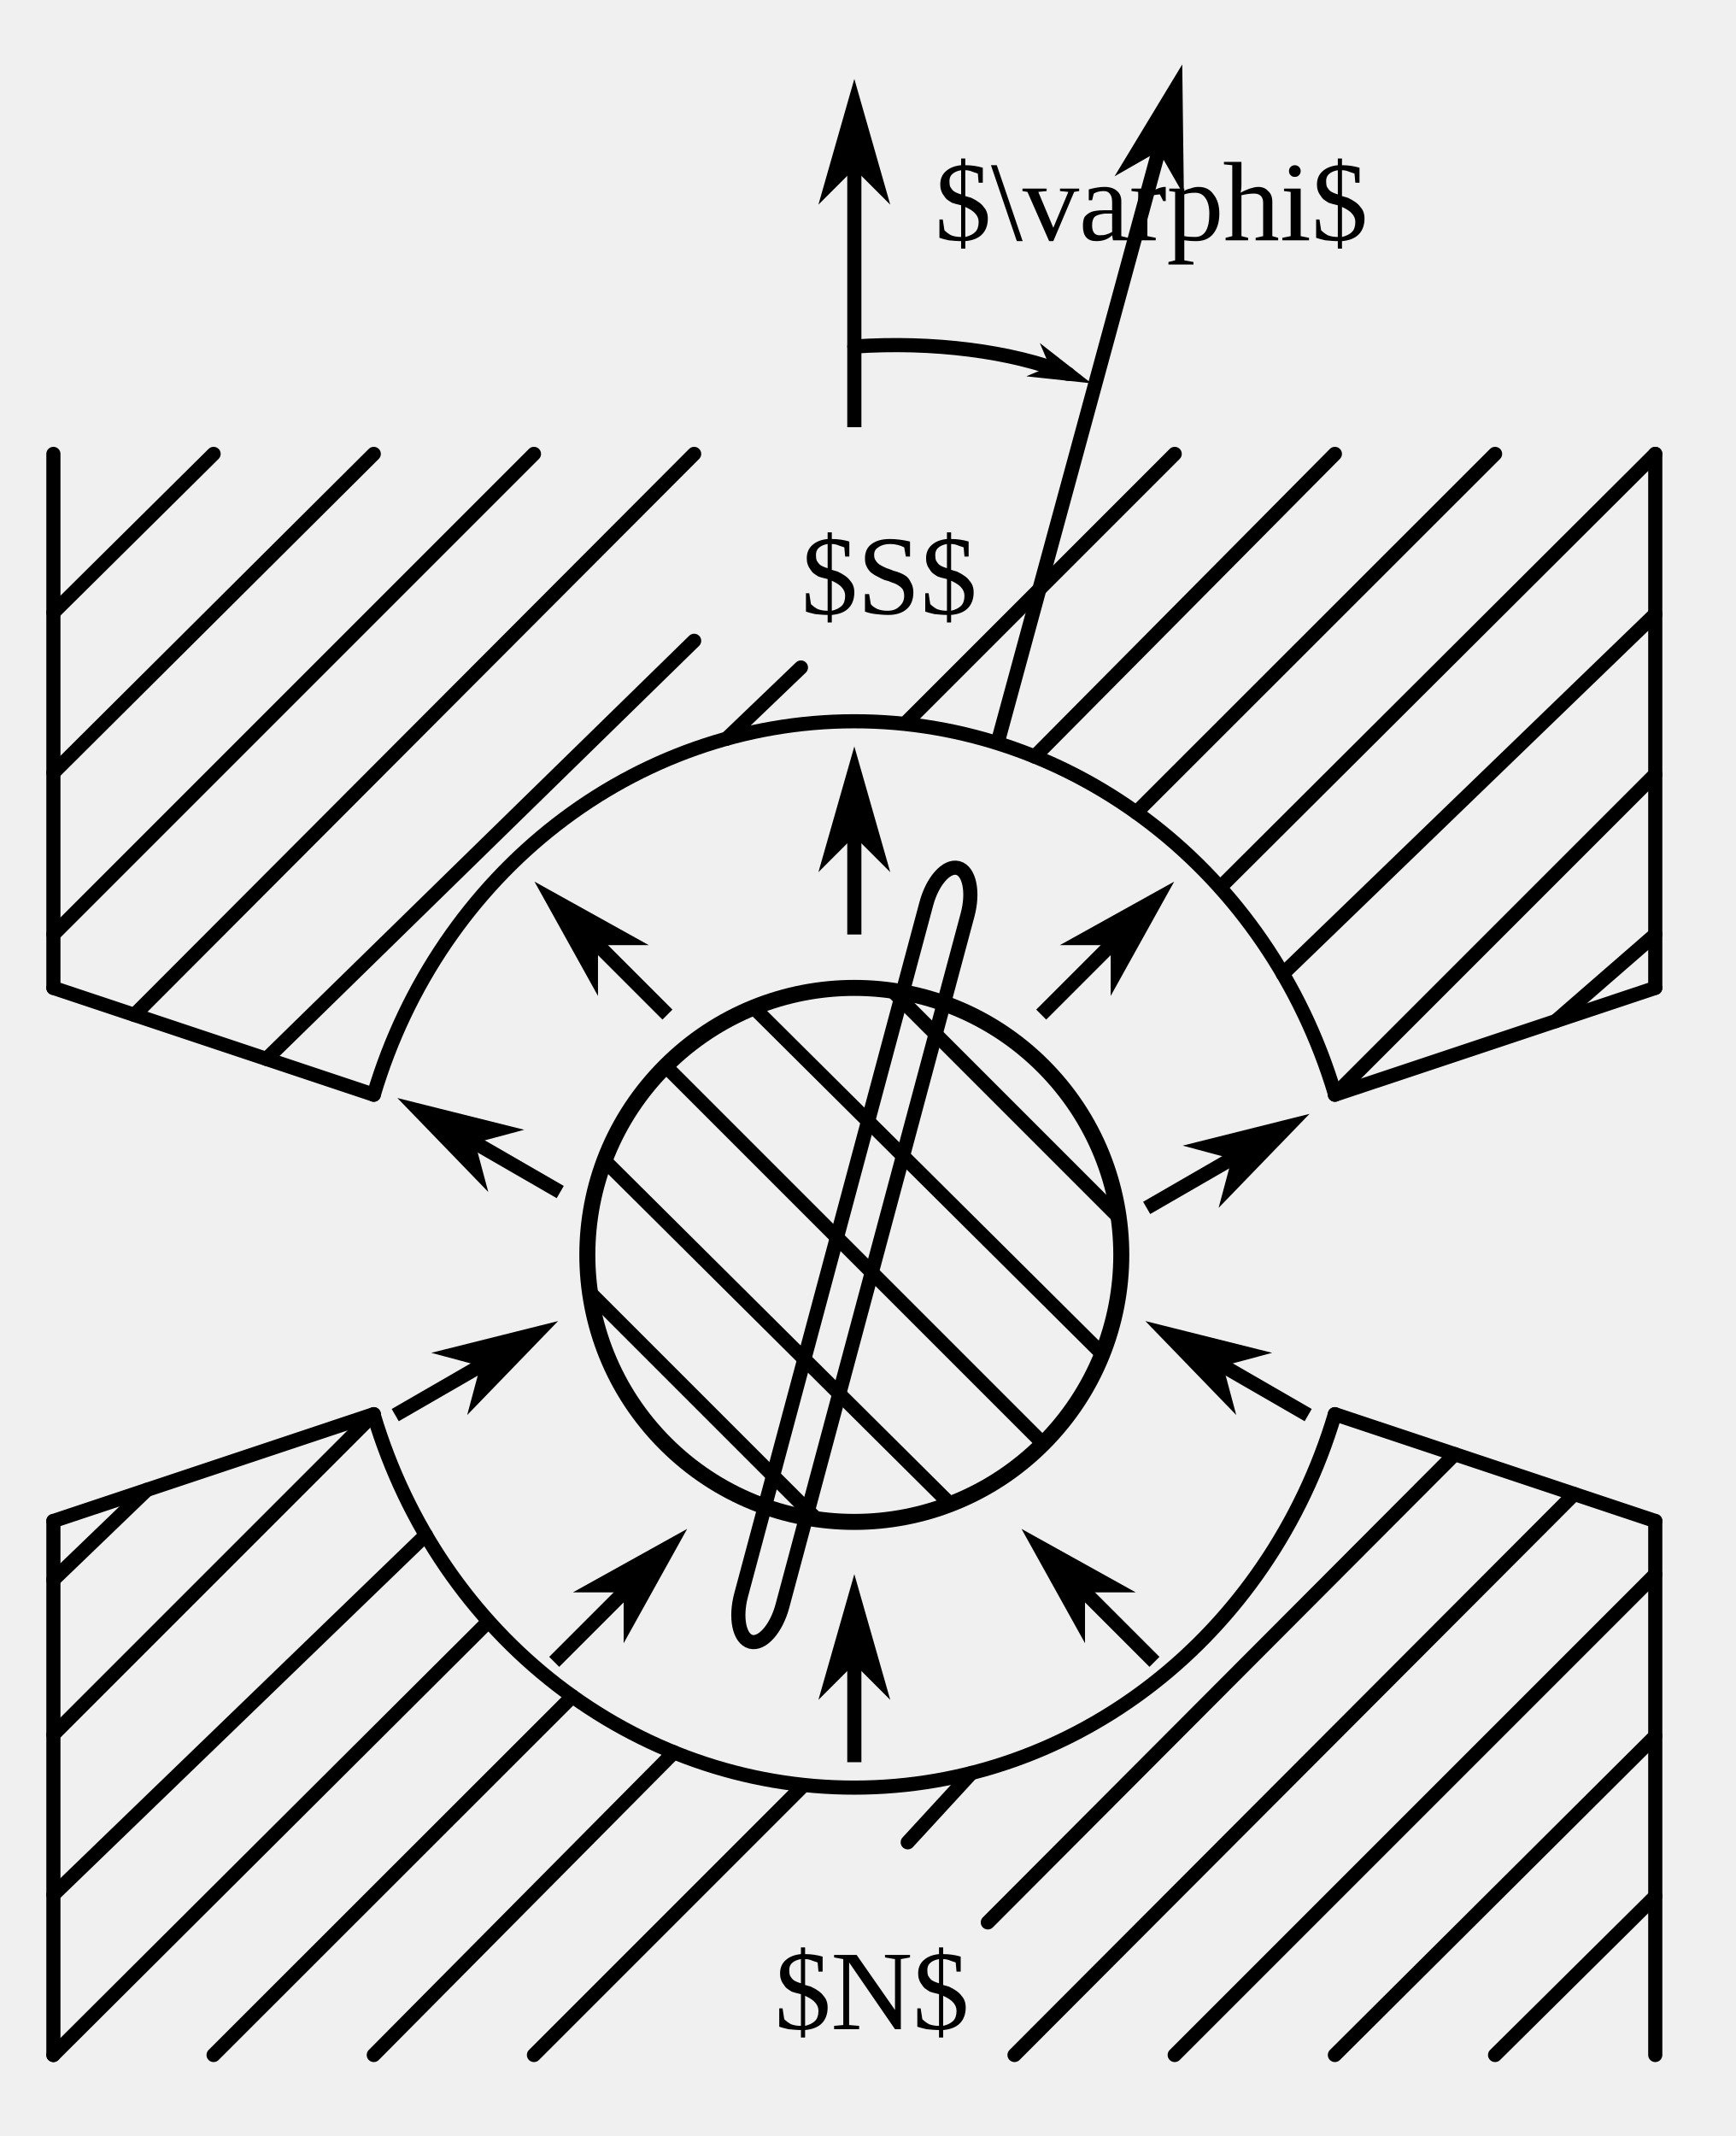
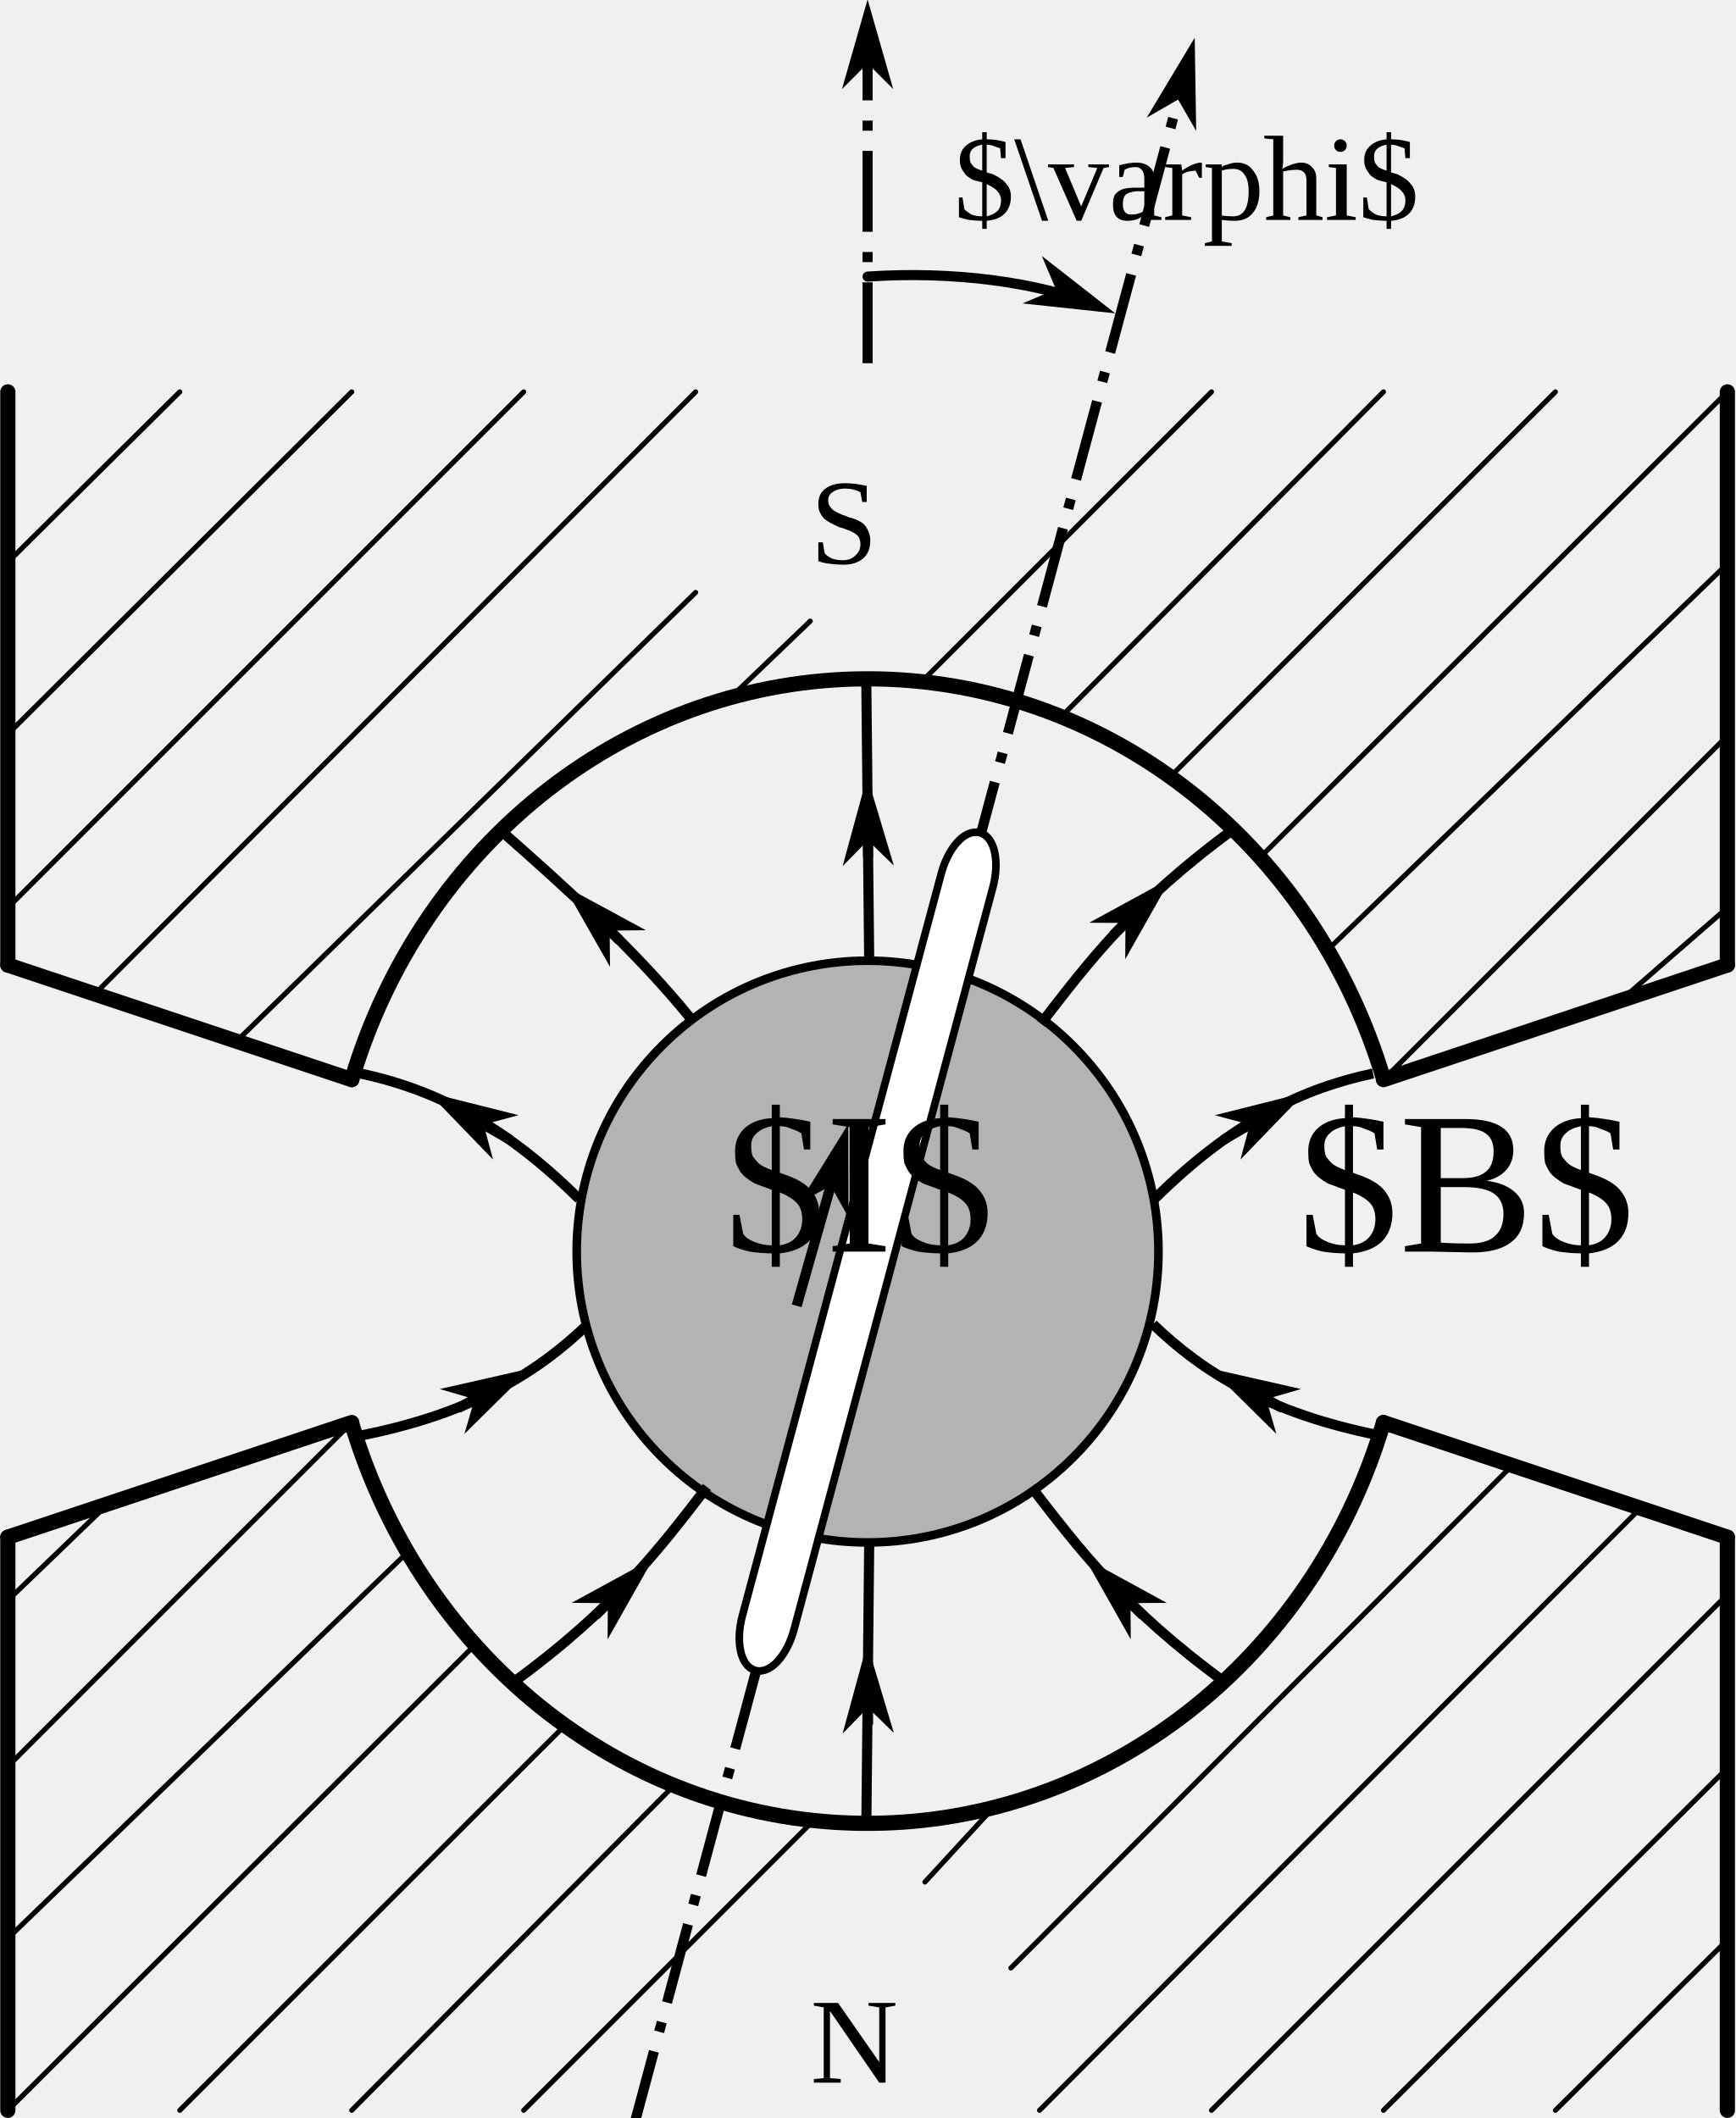
- <svg xmlns="http://www.w3.org/2000/svg" width="3.25cm" height="4cm" viewBox="0 0 32.5 40" version="1.1" id="svg987">
+ <svg xmlns="http://www.w3.org/2000/svg" width="3.027cm" height="3.695cm" viewBox="0 0 30.268 36.954" version="1.1" id="svg987">
  <defs id="defs981">
+     <marker orient="auto" refY="0" refX="0" id="marker10863" style="overflow:visible">
+       <path id="path10865" d="M 0,0 5,-5 -12.5,0 5,5 Z" style="fill:#000000;fill-opacity:1;fill-rule:evenodd;stroke:#000000;stroke-width:1pt;stroke-opacity:1" transform="matrix(-0.4,0,0,-0.4,-4,0)" />
+     </marker>
+     <marker style="overflow:visible" id="marker10231" refX="0" refY="0" orient="auto">
+       <path transform="matrix(-0.4,0,0,-0.4,-4,0)" style="fill:#000000;fill-opacity:1;fill-rule:evenodd;stroke:#000000;stroke-width:1pt;stroke-opacity:1" d="M 0,0 5,-5 -12.5,0 5,5 Z" id="path10233" />
+     </marker>
+     <marker style="overflow:visible" id="marker9821" refX="0" refY="0" orient="auto">
+       <path transform="matrix(-0.4,0,0,-0.4,-4,0)" style="fill:#000000;fill-opacity:1;fill-rule:evenodd;stroke:#000000;stroke-width:1pt;stroke-opacity:1" d="M 0,0 5,-5 -12.5,0 5,5 Z" id="path9823" />
+     </marker>
+     <marker style="overflow:visible" id="marker9477" refX="0" refY="0" orient="auto">
+       <path transform="matrix(-0.4,0,0,-0.4,-4,0)" style="fill:#000000;fill-opacity:1;fill-rule:evenodd;stroke:#000000;stroke-width:1pt;stroke-opacity:1" d="M 0,0 5,-5 -12.5,0 5,5 Z" id="path9479" />
+     </marker>
+     <marker style="overflow:visible" id="marker9217" refX="0" refY="0" orient="auto">
+       <path transform="matrix(-0.4,0,0,-0.4,-4,0)" style="fill:#000000;fill-opacity:1;fill-rule:evenodd;stroke:#000000;stroke-width:1pt;stroke-opacity:1" d="M 0,0 5,-5 -12.5,0 5,5 Z" id="path9219" />
+     </marker>
+     <marker style="overflow:visible" id="marker8639" refX="0" refY="0" orient="auto">
+       <path transform="matrix(-0.4,0,0,-0.4,-4,0)" style="fill:#000000;fill-opacity:1;fill-rule:evenodd;stroke:#000000;stroke-width:1pt;stroke-opacity:1" d="M 0,0 5,-5 -12.5,0 5,5 Z" id="path8641" />
+     </marker>
+     <marker style="overflow:visible" id="marker5299" refX="0" refY="0" orient="auto">
+       <path transform="matrix(-0.4,0,0,-0.4,-4,0)" style="fill:#000000;fill-opacity:1;fill-rule:evenodd;stroke:#000000;stroke-width:1pt;stroke-opacity:1" d="M 0,0 5,-5 -12.5,0 5,5 Z" id="path5301" />
+     </marker>
+     <marker style="overflow:visible" id="marker4809" refX="0" refY="0" orient="auto">
+       <path transform="matrix(-0.4,0,0,-0.4,-4,0)" style="fill:#000000;fill-opacity:1;fill-rule:evenodd;stroke:#000000;stroke-width:1pt;stroke-opacity:1" d="M 0,0 5,-5 -12.5,0 5,5 Z" id="path4811" />
+     </marker>
    <marker orient="auto" refY="0" refX="0" id="Arrow1Send" style="overflow:visible">
      <path id="path3072" d="M 0,0 5,-5 -12.5,0 5,5 Z" style="fill:#000000;fill-opacity:1;fill-rule:evenodd;stroke:#000000;stroke-width:1pt;stroke-opacity:1" transform="matrix(-0.2,0,0,-0.2,-1.2,0)" />
    </marker>
    <marker orient="auto" refY="0" refX="0" id="marker8004" style="overflow:visible">
      <path id="path8002" d="M 0,0 5,-5 -12.5,0 5,5 Z" style="fill:#000000;fill-opacity:1;fill-rule:evenodd;stroke:#000000;stroke-width:1pt;stroke-opacity:1" transform="matrix(-0.4,0,0,-0.4,-4,0)" />
    </marker>
    <marker style="overflow:visible" id="marker7270" refX="0" refY="0" orient="auto">
      <path transform="matrix(-0.4,0,0,-0.4,-4,0)" style="fill:#000000;fill-opacity:1;fill-rule:evenodd;stroke:#000000;stroke-width:1pt;stroke-opacity:1" d="M 0,0 5,-5 -12.5,0 5,5 Z" id="path7268" />
    </marker>
    <marker style="overflow:visible" id="marker7176" refX="0" refY="0" orient="auto">
      <path transform="matrix(-0.4,0,0,-0.4,-4,0)" style="fill:#000000;fill-opacity:1;fill-rule:evenodd;stroke:#000000;stroke-width:1pt;stroke-opacity:1" d="M 0,0 5,-5 -12.5,0 5,5 Z" id="path7174" />
    </marker>
    <marker orient="auto" refY="0" refX="0" id="Arrow1Mend" style="overflow:visible">
      <path id="path3066" d="M 0,0 5,-5 -12.5,0 5,5 Z" style="fill:#000000;fill-opacity:1;fill-rule:evenodd;stroke:#000000;stroke-width:1pt;stroke-opacity:1" transform="matrix(-0.4,0,0,-0.4,-4,0)" />
    </marker>
    <marker orient="auto" refY="0" refX="0" id="Arrow1Lstart" style="overflow:visible">
      <path id="path3057" d="M 0,0 5,-5 -12.5,0 5,5 Z" style="fill-rule:evenodd;stroke:#000000;stroke-width:1pt" transform="matrix(0.8,0,0,0.8,10,0)" />
    </marker>
    <marker orient="auto" refY="0" refX="0" id="Arrow1Mend-1" style="overflow:visible">
      <path id="path3066-5" d="M 0,0 5,-5 -12.5,0 5,5 Z" style="fill:#000000;fill-opacity:1;fill-rule:evenodd;stroke:#000000;stroke-width:1pt;stroke-opacity:1" transform="matrix(-0.4,0,0,-0.4,-4,0)" />
    </marker>
    <marker orient="auto" refY="0" refX="0" id="Arrow1Mend-5" style="overflow:visible">
      <path id="path3066-1" d="M 0,0 5,-5 -12.5,0 5,5 Z" style="fill:#000000;fill-opacity:1;fill-rule:evenodd;stroke:#000000;stroke-width:1pt;stroke-opacity:1" transform="matrix(-0.4,0,0,-0.4,-4,0)" />
    </marker>
    <marker orient="auto" refY="0" refX="0" id="Arrow1Mend-5-6" style="overflow:visible">
      <path id="path3066-1-8" d="M 0,0 5,-5 -12.5,0 5,5 Z" style="fill:#000000;fill-opacity:1;fill-rule:evenodd;stroke:#000000;stroke-width:1pt;stroke-opacity:1" transform="matrix(-0.4,0,0,-0.4,-4,0)" />
    </marker>
    <marker orient="auto" refY="0" refX="0" id="Arrow1Mend-1-5" style="overflow:visible">
      <path id="path3066-5-5" d="M 0,0 5,-5 -12.5,0 5,5 Z" style="fill:#000000;fill-opacity:1;fill-rule:evenodd;stroke:#000000;stroke-width:1pt;stroke-opacity:1" transform="matrix(-0.4,0,0,-0.4,-4,0)" />
    </marker>
    <marker orient="auto" refY="0" refX="0" id="Arrow1Mend-8" style="overflow:visible">
      <path id="path3066-0" d="M 0,0 5,-5 -12.5,0 5,5 Z" style="fill:#000000;fill-opacity:1;fill-rule:evenodd;stroke:#000000;stroke-width:1pt;stroke-opacity:1" transform="matrix(-0.4,0,0,-0.4,-4,0)" />
    </marker>
    <marker orient="auto" refY="0" refX="0" id="Arrow1Mend-5-6-1" style="overflow:visible">
      <path id="path3066-1-8-7" d="M 0,0 5,-5 -12.5,0 5,5 Z" style="fill:#000000;fill-opacity:1;fill-rule:evenodd;stroke:#000000;stroke-width:1pt;stroke-opacity:1" transform="matrix(-0.4,0,0,-0.4,-4,0)" />
    </marker>
    <marker orient="auto" refY="0" refX="0" id="Arrow1Mend-5-0" style="overflow:visible">
      <path id="path3066-1-7" d="M 0,0 5,-5 -12.5,0 5,5 Z" style="fill:#000000;fill-opacity:1;fill-rule:evenodd;stroke:#000000;stroke-width:1pt;stroke-opacity:1" transform="matrix(-0.4,0,0,-0.4,-4,0)" />
    </marker>
    <marker orient="auto" refY="0" refX="0" id="Arrow1Mend-1-5-6" style="overflow:visible">
      <path id="path3066-5-5-0" d="M 0,0 5,-5 -12.5,0 5,5 Z" style="fill:#000000;fill-opacity:1;fill-rule:evenodd;stroke:#000000;stroke-width:1pt;stroke-opacity:1" transform="matrix(-0.4,0,0,-0.4,-4,0)" />
    </marker>
    <marker orient="auto" refY="0" refX="0" id="Arrow1Mend-1-3" style="overflow:visible">
      <path id="path3066-5-4" d="M 0,0 5,-5 -12.5,0 5,5 Z" style="fill:#000000;fill-opacity:1;fill-rule:evenodd;stroke:#000000;stroke-width:1pt;stroke-opacity:1" transform="matrix(-0.4,0,0,-0.4,-4,0)" />
    </marker>
  </defs>
-   <g id="layer1" transform="translate(0,-257)">
-     <circle style="opacity:1;fill:none;fill-opacity:1;fill-rule:nonzero;stroke:#000000;stroke-width:0.3;stroke-linecap:round;stroke-linejoin:round;stroke-miterlimit:4;stroke-dasharray:none;stroke-dashoffset:0;stroke-opacity:1;paint-order:markers stroke fill" id="path1534" cx="-187.03" cy="209.657" r="5" transform="rotate(-45)" />
-     <path style="fill:none;stroke:#000000;stroke-width:0.265px;stroke-linecap:butt;stroke-linejoin:miter;stroke-opacity:1" d="m 12.464,276.964 7.071,7.071" id="path3019" />
-     <path style="fill:none;stroke:#000000;stroke-width:0.265px;stroke-linecap:butt;stroke-linejoin:miter;stroke-opacity:1" d="m 14.124,275.877 6.519,6.479" id="path3021" />
-     <path style="fill:none;stroke:#000000;stroke-width:0.265px;stroke-linecap:butt;stroke-linejoin:miter;stroke-opacity:1" d="m 16.707,275.55 4.243,4.243" id="path3023" />
-     <path style="fill:none;stroke:#000000;stroke-width:0.265px;stroke-linecap:butt;stroke-linejoin:miter;stroke-opacity:1" d="m 11.05,281.207 4.243,4.243" id="path3023-4" />
-     <path style="fill:none;stroke:#000000;stroke-width:0.265px;stroke-linecap:butt;stroke-linejoin:miter;stroke-opacity:1" d="m 11.295,278.706 6.519,6.479" id="path3021-3" />
-     <rect style="opacity:1;fill:none;fill-opacity:1;fill-rule:nonzero;stroke:#000000;stroke-width:0.265;stroke-linecap:round;stroke-linejoin:round;stroke-miterlimit:4;stroke-dasharray:none;stroke-dashoffset:0;stroke-opacity:1;paint-order:markers stroke fill" id="rect3055" width="0.8" height="15" x="87.654" y="259.301" transform="rotate(15)" rx="0.8" />
+   <g id="layer1" transform="translate(-0.8659201,-258.6631)">
+     <circle style="opacity:1;fill:#b3b3b3;fill-opacity:1;fill-rule:nonzero;stroke:#000000;stroke-width:0.3;stroke-linecap:round;stroke-linejoin:round;stroke-miterlimit:4;stroke-dasharray:none;stroke-dashoffset:0;stroke-opacity:1;paint-order:markers stroke fill" id="path1534" cx="-187.03" cy="209.657" r="5" transform="matrix(0.7071068,-0.7071068,0.7071068,0.7071068,0,0)" />
    <path style="opacity:1;fill:none;fill-opacity:1;fill-rule:nonzero;stroke:#000000;stroke-width:0.265;stroke-linecap:round;stroke-linejoin:round;stroke-miterlimit:4;stroke-dasharray:none;stroke-dashoffset:0;stroke-opacity:1;paint-order:markers stroke fill" id="path3327" d="m 25,-277.483 a 9.439,10 0 0 1 -9.006,6.976 9.439,10 0 0 1 -8.994,-6.993" transform="scale(1,-1)" />
    <path style="fill:none;stroke:#000000;stroke-width:0.265px;stroke-linecap:round;stroke-linejoin:miter;stroke-opacity:1" d="m 25,277.5 6,-2" id="path3344" />
    <path style="fill:none;stroke:#000000;stroke-width:0.265px;stroke-linecap:round;stroke-linejoin:miter;stroke-opacity:1" d="m 7,277.5 -6,-2" id="path3346" />
-     <path style="fill:none;stroke:#000000;stroke-width:0.265px;stroke-linecap:round;stroke-linejoin:miter;stroke-opacity:1" d="m 31,275.5 v -10" id="path3352" />
-     <path style="fill:none;stroke:#000000;stroke-width:0.265px;stroke-linecap:round;stroke-linejoin:miter;stroke-opacity:1" d="m 1,275.5 v -10" id="path3354" />
-     <path style="fill:none;stroke:#000000;stroke-width:0.265px;stroke-linecap:round;stroke-linejoin:miter;stroke-opacity:1" d="m 31,271.5 -6,6" id="path3360" />
-     <path style="fill:none;stroke:#000000;stroke-width:0.265px;stroke-linecap:round;stroke-linejoin:miter;stroke-opacity:1" d="m 31,268.5 -6.975,6.738" id="path3360-9" />
-     <path style="fill:none;stroke:#000000;stroke-width:0.265px;stroke-linecap:round;stroke-linejoin:miter;stroke-opacity:1" d="m 31,265.5 -8.086,8.057" id="path3360-8" />
-     <path style="fill:none;stroke:#000000;stroke-width:0.265px;stroke-linecap:round;stroke-linejoin:miter;stroke-opacity:1" d="m 28,265.5 -6.72,6.716" id="path3360-4" />
-     <path style="fill:none;stroke:#000000;stroke-width:0.265px;stroke-linecap:round;stroke-linejoin:miter;stroke-opacity:1" d="m 25,265.5 -5.622,5.668" id="path3360-6" />
-     <path style="fill:none;stroke:#000000;stroke-width:0.265px;stroke-linecap:round;stroke-linejoin:miter;stroke-opacity:1" d="m 22,265.5 -5,5" id="path3360-6-2" />
-     <path style="fill:none;stroke:#000000;stroke-width:0.265px;stroke-linecap:round;stroke-linejoin:miter;stroke-opacity:1;paint-order:stroke markers fill" d="m 15,269.5 -1.392,1.334" id="path3360-6-7" />
-     <path style="fill:none;stroke:#000000;stroke-width:0.265px;stroke-linecap:round;stroke-linejoin:miter;stroke-opacity:1" d="m 13,269 -8.01,7.83" id="path3360-6-6" />
-     <path style="fill:none;stroke:#000000;stroke-width:0.265px;stroke-linecap:round;stroke-linejoin:miter;stroke-opacity:1" d="M 13,265.5 2.517,276.006" id="path3360-6-6-9" />
-     <path style="fill:none;stroke:#000000;stroke-width:0.265px;stroke-linecap:round;stroke-linejoin:miter;stroke-opacity:1" d="m 10,265.5 -9,9" id="path3360-6-6-5" />
-     <path style="fill:none;stroke:#000000;stroke-width:0.265px;stroke-linecap:round;stroke-linejoin:miter;stroke-opacity:1" d="m 7,265.5 -6,5.972" id="path3360-6-6-7" />
-     <path style="fill:none;stroke:#000000;stroke-width:0.265px;stroke-linecap:round;stroke-linejoin:miter;stroke-opacity:1" d="m 4,265.5 -3,2.972" id="path3360-6-6-1" />
+     <path style="fill:none;stroke:#000000;stroke-width:0.265px;stroke-linecap:round;stroke-linejoin:miter;stroke-opacity:1" d="m 31,275.5 0,-10" id="path3352" />
+     <path style="fill:none;stroke:#000000;stroke-width:0.265px;stroke-linecap:round;stroke-linejoin:miter;stroke-opacity:1" d="m 1,275.5 0,-10" id="path3354" />
+     <path style="fill:none;stroke:#000000;stroke-width:0.088;stroke-linecap:round;stroke-linejoin:miter;stroke-opacity:1" d="m 31,271.5 -6,6" id="path3360" />
+     <path style="fill:none;stroke:#000000;stroke-width:0.088;stroke-linecap:round;stroke-linejoin:miter;stroke-opacity:1" d="m 31,268.5 -6.975,6.738" id="path3360-9" />
+     <path style="fill:none;stroke:#000000;stroke-width:0.088;stroke-linecap:round;stroke-linejoin:miter;stroke-opacity:1" d="m 31,265.5 -8.086,8.057" id="path3360-8" />
+     <path style="fill:none;stroke:#000000;stroke-width:0.088;stroke-linecap:round;stroke-linejoin:miter;stroke-opacity:1" d="m 28,265.5 -6.72,6.716" id="path3360-4" />
+     <path style="fill:none;stroke:#000000;stroke-width:0.088;stroke-linecap:round;stroke-linejoin:miter;stroke-opacity:1" d="m 25,265.5 -5.622,5.668" id="path3360-6" />
+     <path style="fill:none;stroke:#000000;stroke-width:0.088;stroke-linecap:round;stroke-linejoin:miter;stroke-opacity:1" d="m 22,265.5 -5,5" id="path3360-6-2" />
+     <path style="fill:none;stroke:#000000;stroke-width:0.088;stroke-linecap:round;stroke-linejoin:miter;stroke-opacity:1;paint-order:stroke markers fill" d="m 15,269.5 -1.392,1.334" id="path3360-6-7" />
+     <path style="fill:none;stroke:#000000;stroke-width:0.088;stroke-linecap:round;stroke-linejoin:miter;stroke-opacity:1" d="m 13,269 -8.01,7.83" id="path3360-6-6" />
+     <path style="fill:none;stroke:#000000;stroke-width:0.088;stroke-linecap:round;stroke-linejoin:miter;stroke-opacity:1" d="M 13,265.5 2.517,276.006" id="path3360-6-6-9" />
+     <path style="fill:none;stroke:#000000;stroke-width:0.088;stroke-linecap:round;stroke-linejoin:miter;stroke-opacity:1" d="m 10,265.5 -9,9" id="path3360-6-6-5" />
+     <path style="fill:none;stroke:#000000;stroke-width:0.088;stroke-linecap:round;stroke-linejoin:miter;stroke-opacity:1" d="m 7,265.5 -6,5.972" id="path3360-6-6-7" />
+     <path style="fill:none;stroke:#000000;stroke-width:0.088;stroke-linecap:round;stroke-linejoin:miter;stroke-opacity:1" d="m 4,265.5 -3,2.972" id="path3360-6-6-1" />
    <path style="opacity:1;fill:none;fill-opacity:1;fill-rule:nonzero;stroke:#000000;stroke-width:0.265;stroke-linecap:round;stroke-linejoin:round;stroke-miterlimit:4;stroke-dasharray:none;stroke-dashoffset:0;stroke-opacity:1;paint-order:markers stroke fill" id="path3327-16" d="m -7,283.5 a 9.439,10 0 0 1 -9.006,6.976 9.439,10 0 0 1 -8.994,-6.993" transform="scale(-1,1)" />
    <path style="fill:none;stroke:#000000;stroke-width:0.265px;stroke-linecap:round;stroke-linejoin:miter;stroke-opacity:1" d="m 7,283.483 -6,2" id="path3344-6" />
    <path style="fill:none;stroke:#000000;stroke-width:0.265px;stroke-linecap:round;stroke-linejoin:miter;stroke-opacity:1" d="m 25,283.483 6,2" id="path3346-3" />
-     <path style="fill:none;stroke:#000000;stroke-width:0.265px;stroke-linecap:round;stroke-linejoin:miter;stroke-opacity:1" d="m 1,285.483 v 10" id="path3352-2" />
-     <path style="fill:none;stroke:#000000;stroke-width:0.265px;stroke-linecap:round;stroke-linejoin:miter;stroke-opacity:1" d="m 31,285.483 v 10" id="path3354-3" />
-     <path style="fill:none;stroke:#000000;stroke-width:0.265px;stroke-linecap:round;stroke-linejoin:miter;stroke-opacity:1" d="m 1,289.483 6,-6" id="path3360-44" />
-     <path style="fill:none;stroke:#000000;stroke-width:0.265px;stroke-linecap:round;stroke-linejoin:miter;stroke-opacity:1" d="M 1,292.483 7.975,285.745" id="path3360-9-0" />
-     <path style="fill:none;stroke:#000000;stroke-width:0.265px;stroke-linecap:round;stroke-linejoin:miter;stroke-opacity:1" d="M 1,295.483 9.086,287.426" id="path3360-8-0" />
-     <path style="fill:none;stroke:#000000;stroke-width:0.265px;stroke-linecap:round;stroke-linejoin:miter;stroke-opacity:1" d="m 4,295.483 6.72,-6.716" id="path3360-4-5" />
-     <path style="fill:none;stroke:#000000;stroke-width:0.265px;stroke-linecap:round;stroke-linejoin:miter;stroke-opacity:1" d="m 7,295.483 5.622,-5.668" id="path3360-6-1" />
-     <path style="fill:none;stroke:#000000;stroke-width:0.265px;stroke-linecap:round;stroke-linejoin:miter;stroke-opacity:1" d="m 10,295.483 5,-5" id="path3360-6-2-7" />
-     <path style="fill:none;stroke:#000000;stroke-width:0.265px;stroke-linecap:round;stroke-linejoin:miter;stroke-opacity:1" d="m 17,291.5 1.194,-1.298" id="path3360-6-7-4" />
-     <path style="fill:none;stroke:#000000;stroke-width:0.265px;stroke-linecap:round;stroke-linejoin:miter;stroke-opacity:1" d="M 18.5,293 27.246,284.232" id="path3360-6-6-14" />
-     <path style="fill:none;stroke:#000000;stroke-width:0.265px;stroke-linecap:round;stroke-linejoin:miter;stroke-opacity:1" d="M 19,295.483 29.483,284.978" id="path3360-6-6-9-0" />
-     <path style="fill:none;stroke:#000000;stroke-width:0.265px;stroke-linecap:round;stroke-linejoin:miter;stroke-opacity:1" d="m 22,295.483 9,-9" id="path3360-6-6-5-9" />
-     <path style="fill:none;stroke:#000000;stroke-width:0.265px;stroke-linecap:round;stroke-linejoin:miter;stroke-opacity:1" d="m 25,295.483 6,-5.972" id="path3360-6-6-7-2" />
-     <path style="fill:none;stroke:#000000;stroke-width:0.265px;stroke-linecap:round;stroke-linejoin:miter;stroke-opacity:1" d="m 28,295.483 3,-2.972" id="path3360-6-6-1-1" />
-     <path style="fill:none;stroke:#000000;stroke-width:0.265px;stroke-linecap:round;stroke-linejoin:miter;stroke-opacity:1" d="m 31,274.5 -1.864,1.621" id="path3521" />
-     <path style="fill:none;stroke:#000000;stroke-width:0.265px;stroke-linecap:round;stroke-linejoin:miter;stroke-opacity:1" d="m 1,286.585 1.751,-1.685" id="path3523" />
-     <path style="fill:none;stroke:#000000;stroke-width:0.265px;stroke-linecap:butt;stroke-linejoin:miter;stroke-opacity:1;marker-end:url(#Arrow1Mend)" d="m 16,274.5 v -3" id="path3525" />
-     <path style="fill:none;stroke:#000000;stroke-width:0.265px;stroke-linecap:butt;stroke-linejoin:miter;stroke-opacity:1;marker-end:url(#Arrow1Mend-1)" d="M 19.5,276 21.621,273.879" id="path3525-9" />
-     <path style="fill:none;stroke:#000000;stroke-width:0.265px;stroke-linecap:butt;stroke-linejoin:miter;stroke-opacity:1;marker-end:url(#Arrow1Mend-5)" d="m 21.475,279.62 2.598,-1.5" id="path3525-8" />
-     <path style="fill:none;stroke:#000000;stroke-width:0.265px;stroke-linecap:butt;stroke-linejoin:miter;stroke-opacity:1;marker-end:url(#Arrow1Mend-5-6)" d="m 10.492,279.323 -2.598,-1.5" id="path3525-8-2" />
-     <path style="fill:none;stroke:#000000;stroke-width:0.265px;stroke-linecap:butt;stroke-linejoin:miter;stroke-opacity:1;marker-end:url(#Arrow1Mend-1-5)" d="M 12.5,276 10.379,273.879" id="path3525-9-7" />
-     <path style="fill:none;stroke:#000000;stroke-width:0.265px;stroke-linecap:butt;stroke-linejoin:miter;stroke-opacity:1;marker-end:url(#Arrow1Mend-8)" d="m 16,290 v -3" id="path3525-1" />
-     <path style="fill:none;stroke:#000000;stroke-width:0.265px;stroke-linecap:butt;stroke-linejoin:miter;stroke-opacity:1;marker-end:url(#Arrow1Mend-5-6-1)" d="m 24.5,283.5 -2.598,-1.5" id="path3525-8-2-7" />
-     <path style="fill:none;stroke:#000000;stroke-width:0.265px;stroke-linecap:butt;stroke-linejoin:miter;stroke-opacity:1;marker-end:url(#Arrow1Mend-5-0)" d="m 7.402,283.5 2.598,-1.5" id="path3525-8-4" />
-     <path style="fill:none;stroke:#000000;stroke-width:0.265px;stroke-linecap:butt;stroke-linejoin:miter;stroke-opacity:1;marker-end:url(#Arrow1Mend-1-5-6)" d="m 10.379,288.121 2.121,-2.121" id="path3525-9-7-2" />
-     <path style="fill:none;stroke:#000000;stroke-width:0.265px;stroke-linecap:butt;stroke-linejoin:miter;stroke-opacity:1;marker-end:url(#Arrow1Mend-1-3)" d="m 21.621,288.121 -2.121,-2.121" id="path3525-9-3" />
+     <path style="fill:none;stroke:#000000;stroke-width:0.265px;stroke-linecap:round;stroke-linejoin:miter;stroke-opacity:1" d="m 1,285.483 0,10" id="path3352-2" />
+     <path style="fill:none;stroke:#000000;stroke-width:0.265px;stroke-linecap:round;stroke-linejoin:miter;stroke-opacity:1" d="m 31,285.483 0,10" id="path3354-3" />
+     <path style="fill:none;stroke:#000000;stroke-width:0.088;stroke-linecap:round;stroke-linejoin:miter;stroke-opacity:1" d="m 1,289.483 6,-6" id="path3360-44" />
+     <path style="fill:none;stroke:#000000;stroke-width:0.088;stroke-linecap:round;stroke-linejoin:miter;stroke-opacity:1" d="M 1,292.483 7.975,285.745" id="path3360-9-0" />
+     <path style="fill:none;stroke:#000000;stroke-width:0.088;stroke-linecap:round;stroke-linejoin:miter;stroke-opacity:1" d="M 1,295.483 9.086,287.426" id="path3360-8-0" />
+     <path style="fill:none;stroke:#000000;stroke-width:0.088;stroke-linecap:round;stroke-linejoin:miter;stroke-opacity:1" d="m 4,295.483 6.72,-6.716" id="path3360-4-5" />
+     <path style="fill:none;stroke:#000000;stroke-width:0.088;stroke-linecap:round;stroke-linejoin:miter;stroke-opacity:1" d="m 7,295.483 5.622,-5.668" id="path3360-6-1" />
+     <path style="fill:none;stroke:#000000;stroke-width:0.088;stroke-linecap:round;stroke-linejoin:miter;stroke-opacity:1" d="m 10,295.483 5,-5" id="path3360-6-2-7" />
+     <path style="fill:none;stroke:#000000;stroke-width:0.088;stroke-linecap:round;stroke-linejoin:miter;stroke-opacity:1" d="m 17,291.5 1.194,-1.298" id="path3360-6-7-4" />
+     <path style="fill:none;stroke:#000000;stroke-width:0.088;stroke-linecap:round;stroke-linejoin:miter;stroke-opacity:1" d="M 18.5,293 27.246,284.232" id="path3360-6-6-14" />
+     <path style="fill:none;stroke:#000000;stroke-width:0.088;stroke-linecap:round;stroke-linejoin:miter;stroke-opacity:1" d="M 19,295.483 29.483,284.978" id="path3360-6-6-9-0" />
+     <path style="fill:none;stroke:#000000;stroke-width:0.088;stroke-linecap:round;stroke-linejoin:miter;stroke-opacity:1" d="m 22,295.483 9,-9" id="path3360-6-6-5-9" />
+     <path style="fill:none;stroke:#000000;stroke-width:0.088;stroke-linecap:round;stroke-linejoin:miter;stroke-opacity:1" d="m 25,295.483 6,-5.972" id="path3360-6-6-7-2" />
+     <path style="fill:none;stroke:#000000;stroke-width:0.088;stroke-linecap:round;stroke-linejoin:miter;stroke-opacity:1" d="m 28,295.483 3,-2.972" id="path3360-6-6-1-1" />
+     <path style="fill:none;stroke:#000000;stroke-width:0.088;stroke-linecap:round;stroke-linejoin:miter;stroke-opacity:1" d="m 31,274.5 -1.864,1.621" id="path3521" />
+     <path style="fill:none;stroke:#000000;stroke-width:0.088;stroke-linecap:round;stroke-linejoin:miter;stroke-opacity:1" d="m 1,286.585 1.751,-1.685" id="path3523" />
+     <path style="fill:none;stroke:#000000;stroke-width:0.176;stroke-linecap:butt;stroke-linejoin:miter;stroke-opacity:1;marker-end:url(#Arrow1Mend)" d="m 16.009,273.618 -0.013,-1.064" id="path3525" />
+     <path style="fill:none;stroke:#000000;stroke-width:0.176;stroke-linecap:butt;stroke-linejoin:miter;stroke-opacity:1;marker-end:url(#Arrow1Mend-1)" d="m 20.281,274.982 0.767,-0.756" id="path3525-9" />
+     <path style="fill:none;stroke:#000000;stroke-width:0.176;stroke-linecap:butt;stroke-linejoin:miter;stroke-opacity:1;marker-end:url(#Arrow1Mend-5-6)" d="M 9.761,278.549 8.635,277.898" id="path3525-8-2" />
+     <path style="fill:none;stroke:#000000;stroke-width:0.176;stroke-linecap:butt;stroke-linejoin:miter;stroke-opacity:1;marker-end:url(#Arrow1Mend-1-5)" d="m 11.668,275.065 -0.719,-0.704" id="path3525-9-7" />
+     <path style="fill:none;stroke:#000000;stroke-width:0.176;stroke-linecap:butt;stroke-linejoin:miter;stroke-opacity:1;marker-end:url(#Arrow1Mend-5-0)" d="m 8.857,283.232 0.961,-0.527" id="path3525-8-4" />
    <g id="layer2">
-       <path style="fill:none;stroke:#000000;stroke-width:0.265px;stroke-linecap:butt;stroke-linejoin:miter;stroke-opacity:1;marker-end:url(#marker7270)" d="m 16,265 v -6" id="path7164" />
-       <path style="fill:none;stroke:#000000;stroke-width:0.265px;stroke-linecap:butt;stroke-linejoin:miter;stroke-opacity:1;marker-end:url(#marker7176)" d="m 18.657,271.005 3.347,-12.295" id="path7166" />
-       <path style="opacity:1;fill:none;fill-opacity:1;fill-rule:nonzero;stroke:#000000;stroke-width:0.265;stroke-linecap:round;stroke-linejoin:round;stroke-miterlimit:4;stroke-dasharray:none;stroke-dashoffset:0;stroke-opacity:1;marker-end:url(#Arrow1Send);paint-order:markers stroke fill" id="path7994" d="M -16,-263.489 A 4.506,1.781 0 0 1 -20,-264" transform="scale(-1)" />
-       <text xml:space="preserve" style="font-style:normal;font-variant:normal;font-weight:normal;font-stretch:normal;font-size:2.117px;line-height:1.25;font-family:'Times New Roman';-inkscape-font-specification:'Times New Roman, Normal';font-variant-ligatures:normal;font-variant-caps:normal;font-variant-numeric:normal;font-feature-settings:normal;text-align:start;letter-spacing:0px;word-spacing:0px;writing-mode:lr-tb;text-anchor:start;fill:#000000;fill-opacity:1;stroke:none;stroke-width:0.265" x="15" y="268.5" id="text8520">
-         <tspan id="tspan8518" x="15" y="268.5" style="stroke-width:0.265">$S$</tspan>
+       <path style="fill:none;stroke:#000000;stroke-width:0.176;stroke-linecap:butt;stroke-linejoin:miter;stroke-miterlimit:4;stroke-dasharray:1.411, 0.353, 0.176, 0.353;stroke-dashoffset:0;stroke-opacity:1;marker-end:url(#marker7176)" d="m 11.906,295.817 9.711,-36.161" id="path7166" />
+       <path style="fill:none;stroke:#000000;stroke-width:0.176;stroke-linecap:butt;stroke-linejoin:miter;stroke-opacity:1;marker-end:url(#marker7270);stroke-miterlimit:4;stroke-dasharray:1.411,0.353,0.176,0.353;stroke-dashoffset:0" d="m 16,265 0,-6" id="path7164" />
+       <path style="opacity:1;fill:none;fill-opacity:1;fill-rule:nonzero;stroke:#000000;stroke-width:0.176;stroke-linecap:round;stroke-linejoin:round;stroke-miterlimit:4;stroke-dasharray:none;stroke-dashoffset:0;stroke-opacity:1;marker-end:url(#marker8004);paint-order:markers stroke fill" id="path7994" d="M -16,-263.489 A 4.506,1.781 0 0 1 -20,-264" transform="scale(-1,-1)" />
+       <text xml:space="preserve" style="font-style:normal;font-variant:normal;font-weight:normal;font-stretch:normal;font-size:2.117px;line-height:1.25;font-family:'Times New Roman';-inkscape-font-specification:'Times New Roman, Normal';text-align:start;letter-spacing:0px;word-spacing:0px;writing-mode:lr-tb;text-anchor:start;fill:#000000;fill-opacity:1;stroke:none;stroke-width:0.265" x="15" y="268.5" id="text8520">
+         <tspan id="tspan8518" x="15" y="268.5" style="stroke-width:0.265">S</tspan>
      </text>
-       <text xml:space="preserve" style="font-style:normal;font-variant:normal;font-weight:normal;font-stretch:normal;font-size:2.117px;line-height:1.25;font-family:'Times New Roman';-inkscape-font-specification:'Times New Roman, Normal';font-variant-ligatures:normal;font-variant-caps:normal;font-variant-numeric:normal;font-feature-settings:normal;text-align:start;letter-spacing:0px;word-spacing:0px;writing-mode:lr-tb;text-anchor:start;fill:#000000;fill-opacity:1;stroke:none;stroke-width:0.265" x="17.5" y="261.5" id="text8524">
-         <tspan id="tspan8522" x="17.5" y="261.5" style="stroke-width:0.265">$\varphi$</tspan>
+       <text xml:space="preserve" style="font-style:normal;font-variant:normal;font-weight:normal;font-stretch:normal;font-size:2.117px;line-height:1.25;font-family:'Times New Roman';-inkscape-font-specification:'Times New Roman, Normal';text-align:start;letter-spacing:0px;word-spacing:0px;writing-mode:lr-tb;text-anchor:start;fill:#000000;fill-opacity:1;stroke:none;stroke-width:0.265" x="17.5" y="262.5" id="text8524">
+         <tspan id="tspan8522" x="17.5" y="262.5" style="stroke-width:0.265">$\varphi$</tspan>
      </text>
-       <text xml:space="preserve" style="font-style:normal;font-variant:normal;font-weight:normal;font-stretch:normal;font-size:2.117px;line-height:1.25;font-family:'Times New Roman';-inkscape-font-specification:'Times New Roman, Normal';font-variant-ligatures:normal;font-variant-caps:normal;font-variant-numeric:normal;font-feature-settings:normal;text-align:start;letter-spacing:0px;word-spacing:0px;writing-mode:lr-tb;text-anchor:start;fill:#000000;fill-opacity:1;stroke:none;stroke-width:0.265" x="14.5" y="295" id="text8528">
-         <tspan id="tspan8526" x="14.5" y="295" style="stroke-width:0.265">$N$</tspan>
+       <text xml:space="preserve" style="font-style:normal;font-variant:normal;font-weight:normal;font-stretch:normal;font-size:2.117px;line-height:1.25;font-family:'Times New Roman';-inkscape-font-specification:'Times New Roman, Normal';text-align:start;letter-spacing:0px;word-spacing:0px;writing-mode:lr-tb;text-anchor:start;fill:#000000;fill-opacity:1;stroke:none;stroke-width:0.265" x="15" y="295" id="text8528">
+         <tspan id="tspan8526" x="15" y="295" style="stroke-width:0.265">N</tspan>
      </text>
    </g>
+     <text xml:space="preserve" style="color:#000000;font-style:normal;font-variant:normal;font-weight:normal;font-stretch:normal;font-size:3.528px;line-height:125%;font-family:'Times New Roman';-inkscape-font-specification:'Times New Roman, ';text-indent:0;text-align:start;text-decoration:none;text-decoration-line:none;text-decoration-style:solid;text-decoration-color:#000000;letter-spacing:0px;word-spacing:0px;text-transform:none;direction:ltr;block-progression:tb;writing-mode:lr-tb;baseline-shift:baseline;text-anchor:start;white-space:normal;clip-rule:nonzero;display:inline;overflow:visible;visibility:visible;opacity:1;isolation:auto;mix-blend-mode:normal;color-interpolation:sRGB;color-interpolation-filters:linearRGB;solid-color:#000000;solid-opacity:1;fill:#000000;fill-opacity:1;fill-rule:nonzero;stroke:none;stroke-width:0.5;stroke-linecap:butt;stroke-linejoin:miter;stroke-miterlimit:4;stroke-dasharray:none;stroke-dashoffset:0;stroke-opacity:1;color-rendering:auto;image-rendering:auto;shape-rendering:auto;text-rendering:auto;enable-background:accumulate" x="23.5" y="280.5" id="text4797">
+       <tspan id="tspan4799" x="23.5" y="280.5">$B$</tspan>
+     </text>
+     <rect style="opacity:1;fill:#ffffff;fill-opacity:1;fill-rule:nonzero;stroke:#000000;stroke-width:0.265;stroke-linecap:round;stroke-linejoin:round;stroke-miterlimit:4;stroke-dasharray:none;stroke-dashoffset:0;stroke-opacity:1;paint-order:markers stroke fill" id="rect3055" width="0.8" height="15" x="87.654" y="259.301" transform="matrix(0.9659258,0.258819,-0.258819,0.9659258,0,0)" rx="0.8" />
+     <path style="color:#000000;clip-rule:nonzero;display:inline;overflow:visible;visibility:visible;opacity:1;isolation:auto;mix-blend-mode:normal;color-interpolation:sRGB;color-interpolation-filters:linearRGB;solid-color:#000000;solid-opacity:1;fill:none;fill-opacity:1;fill-rule:evenodd;stroke:#000000;stroke-width:0.176;stroke-linecap:butt;stroke-linejoin:miter;stroke-miterlimit:4;stroke-dasharray:none;stroke-dashoffset:0;stroke-opacity:1;marker-end:url(#marker4809);color-rendering:auto;image-rendering:auto;shape-rendering:auto;text-rendering:auto;enable-background:accumulate" d="m 14.763,281.446 0.804,-2.837" id="path4801" />
+     <text xml:space="preserve" style="color:#000000;font-style:normal;font-variant:normal;font-weight:normal;font-stretch:normal;font-size:3.528px;line-height:125%;font-family:'Times New Roman';-inkscape-font-specification:'Times New Roman, ';text-indent:0;text-align:start;text-decoration:none;text-decoration-line:none;text-decoration-style:solid;text-decoration-color:#000000;letter-spacing:0px;word-spacing:0px;text-transform:none;direction:ltr;block-progression:tb;writing-mode:lr-tb;baseline-shift:baseline;text-anchor:start;white-space:normal;clip-rule:nonzero;display:inline;overflow:visible;visibility:visible;opacity:1;isolation:auto;mix-blend-mode:normal;color-interpolation:sRGB;color-interpolation-filters:linearRGB;solid-color:#000000;solid-opacity:1;fill:#000000;fill-opacity:1;fill-rule:nonzero;stroke:none;stroke-width:0.5;stroke-linecap:butt;stroke-linejoin:miter;stroke-miterlimit:4;stroke-dasharray:none;stroke-dashoffset:0;stroke-opacity:1;color-rendering:auto;image-rendering:auto;shape-rendering:auto;text-rendering:auto;enable-background:accumulate" x="13.5" y="280.5" id="text5287">
+       <tspan id="tspan5289" x="13.5" y="280.5">$I$</tspan>
+     </text>
+     <path id="path5297" d="M 10.965,279.581 C 9.562,278.191 8.327,277.643 7.152,277.393" style="fill:none;stroke:#000000;stroke-width:0.176;stroke-linecap:butt;stroke-linejoin:miter;stroke-opacity:1" />
+     <path style="fill:none;stroke:#000000;stroke-width:0.176;stroke-linecap:butt;stroke-linejoin:miter;stroke-opacity:1" d="M 12.921,276.442 C 11.953,275.249 10.775,274.188 9.581,273.136" id="path5585" />
+     <path id="path5587" d="m 16.028,275.442 -0.05,-4.833" style="fill:none;stroke:#000000;stroke-width:0.176;stroke-linecap:butt;stroke-linejoin:miter;stroke-opacity:1" />
+     <path style="fill:none;stroke:#000000;stroke-width:0.176;stroke-linecap:butt;stroke-linejoin:miter;stroke-opacity:1" d="m 22.414,273.11 c -1.793,1.308 -2.572,2.356 -3.39,3.414" id="path5589" />
+     <path style="fill:none;stroke:#000000;stroke-width:0.176;stroke-linecap:butt;stroke-linejoin:miter;stroke-opacity:1" d="m 7.171,283.707 c 1.937,-0.386 3.081,-1.104 3.946,-1.938" id="path6335" />
+     <path id="path9213" d="m 20.805,286.849 -0.767,-0.756" style="fill:none;stroke:#000000;stroke-width:0.176;stroke-linecap:butt;stroke-linejoin:miter;stroke-opacity:1;marker-end:url(#marker9217)" />
+     <path id="path9215" d="m 22.247,288.023 c -1.793,-1.308 -2.572,-2.356 -3.39,-3.414" style="fill:none;stroke:#000000;stroke-width:0.176;stroke-linecap:butt;stroke-linejoin:miter;stroke-opacity:1" />
+     <path id="path9473" d="m 16.009,288.751 -0.013,-1.064" style="fill:none;stroke:#000000;stroke-width:0.176;stroke-linecap:butt;stroke-linejoin:miter;stroke-opacity:1;marker-end:url(#marker9477)" />
+     <path style="fill:none;stroke:#000000;stroke-width:0.176;stroke-linecap:butt;stroke-linejoin:miter;stroke-opacity:1" d="m 16.028,285.591 -0.05,4.919" id="path9475" />
+     <path id="path9817" d="m 23.241,283.232 -0.961,-0.527" style="fill:none;stroke:#000000;stroke-width:0.176;stroke-linecap:butt;stroke-linejoin:miter;stroke-opacity:1;marker-end:url(#marker9821)" />
+     <path id="path9819" d="m 24.927,283.707 c -1.937,-0.386 -3.081,-1.104 -3.946,-1.938" style="fill:none;stroke:#000000;stroke-width:0.176;stroke-linecap:butt;stroke-linejoin:miter;stroke-opacity:1" />
+     <path id="path10227" d="m 22.21,278.549 1.125,-0.651" style="fill:none;stroke:#000000;stroke-width:0.176;stroke-linecap:butt;stroke-linejoin:miter;stroke-opacity:1;marker-end:url(#marker10231)" />
+     <path style="fill:none;stroke:#000000;stroke-width:0.176;stroke-linecap:butt;stroke-linejoin:miter;stroke-opacity:1" d="m 21.006,279.581 c 1.403,-1.391 2.638,-1.938 3.813,-2.188" id="path10229" />
+     <path style="fill:none;stroke:#000000;stroke-width:0.176;stroke-linecap:butt;stroke-linejoin:miter;stroke-opacity:1;marker-end:url(#marker10863)" d="m 11.25,286.849 0.767,-0.756" id="path10859" />
+     <path style="fill:none;stroke:#000000;stroke-width:0.176;stroke-linecap:butt;stroke-linejoin:miter;stroke-opacity:1" d="m 9.808,288.023 c 1.793,-1.308 2.572,-2.356 3.39,-3.414" id="path10861" />
  </g>
</svg>
